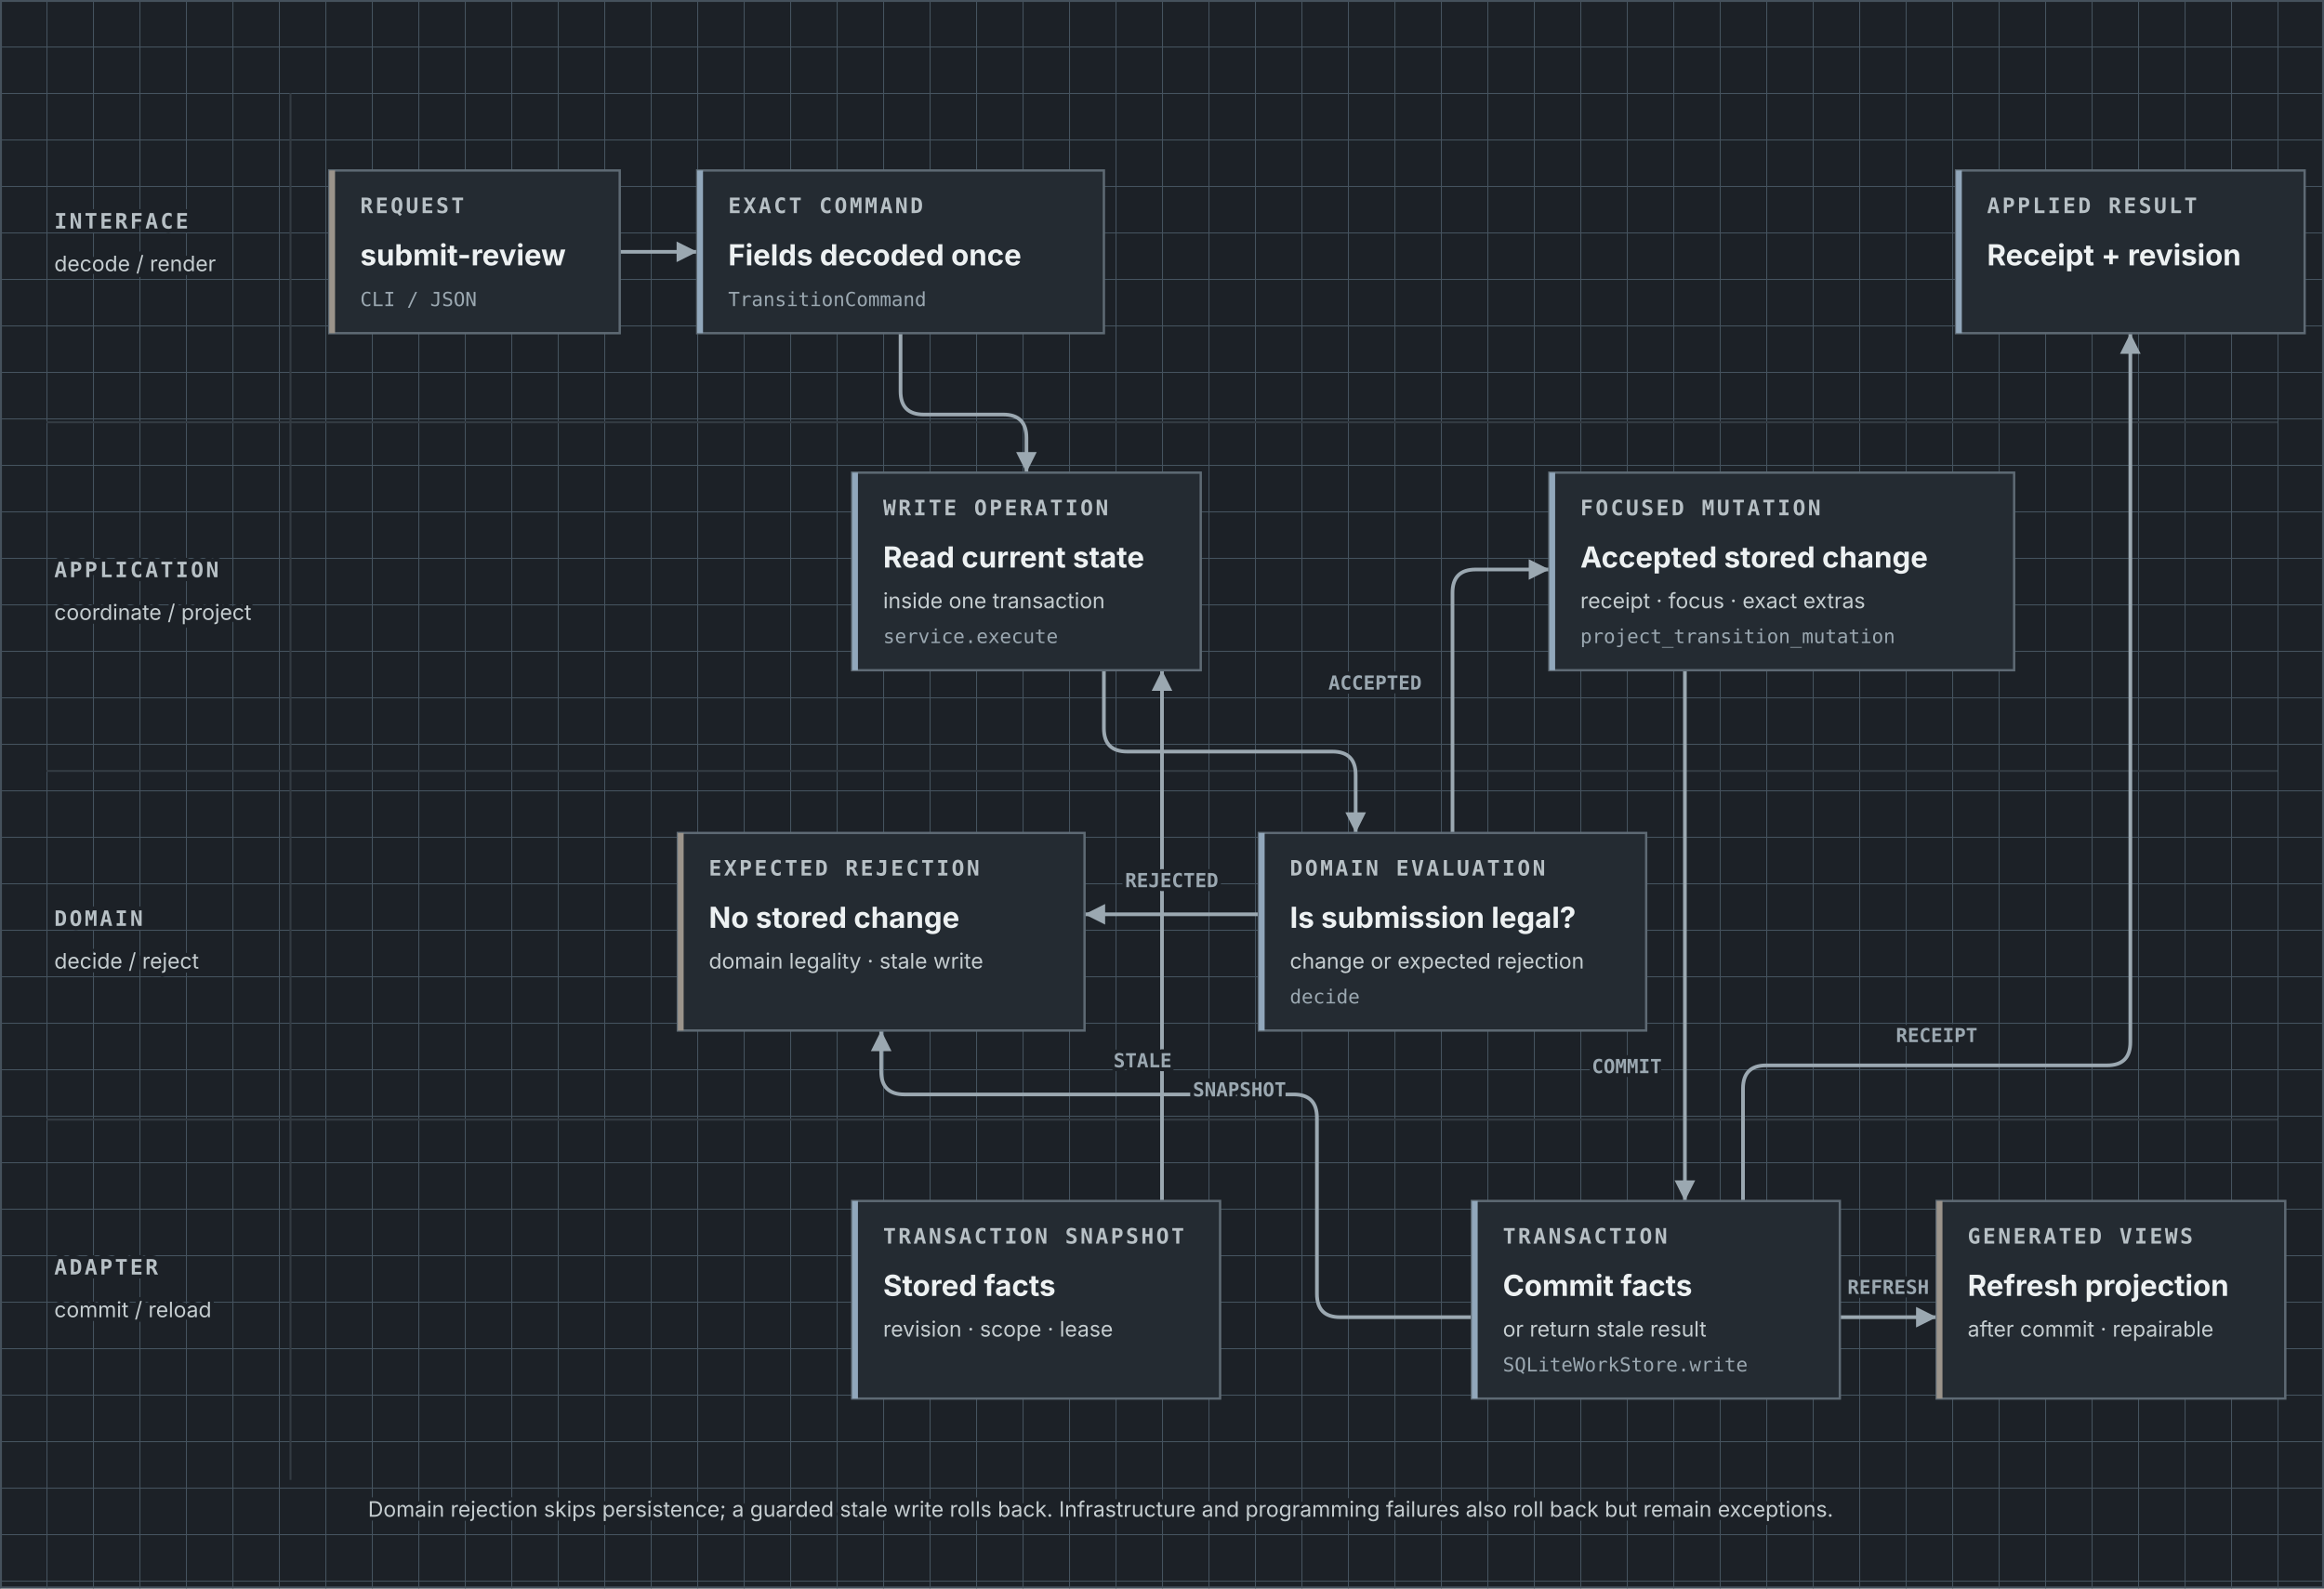
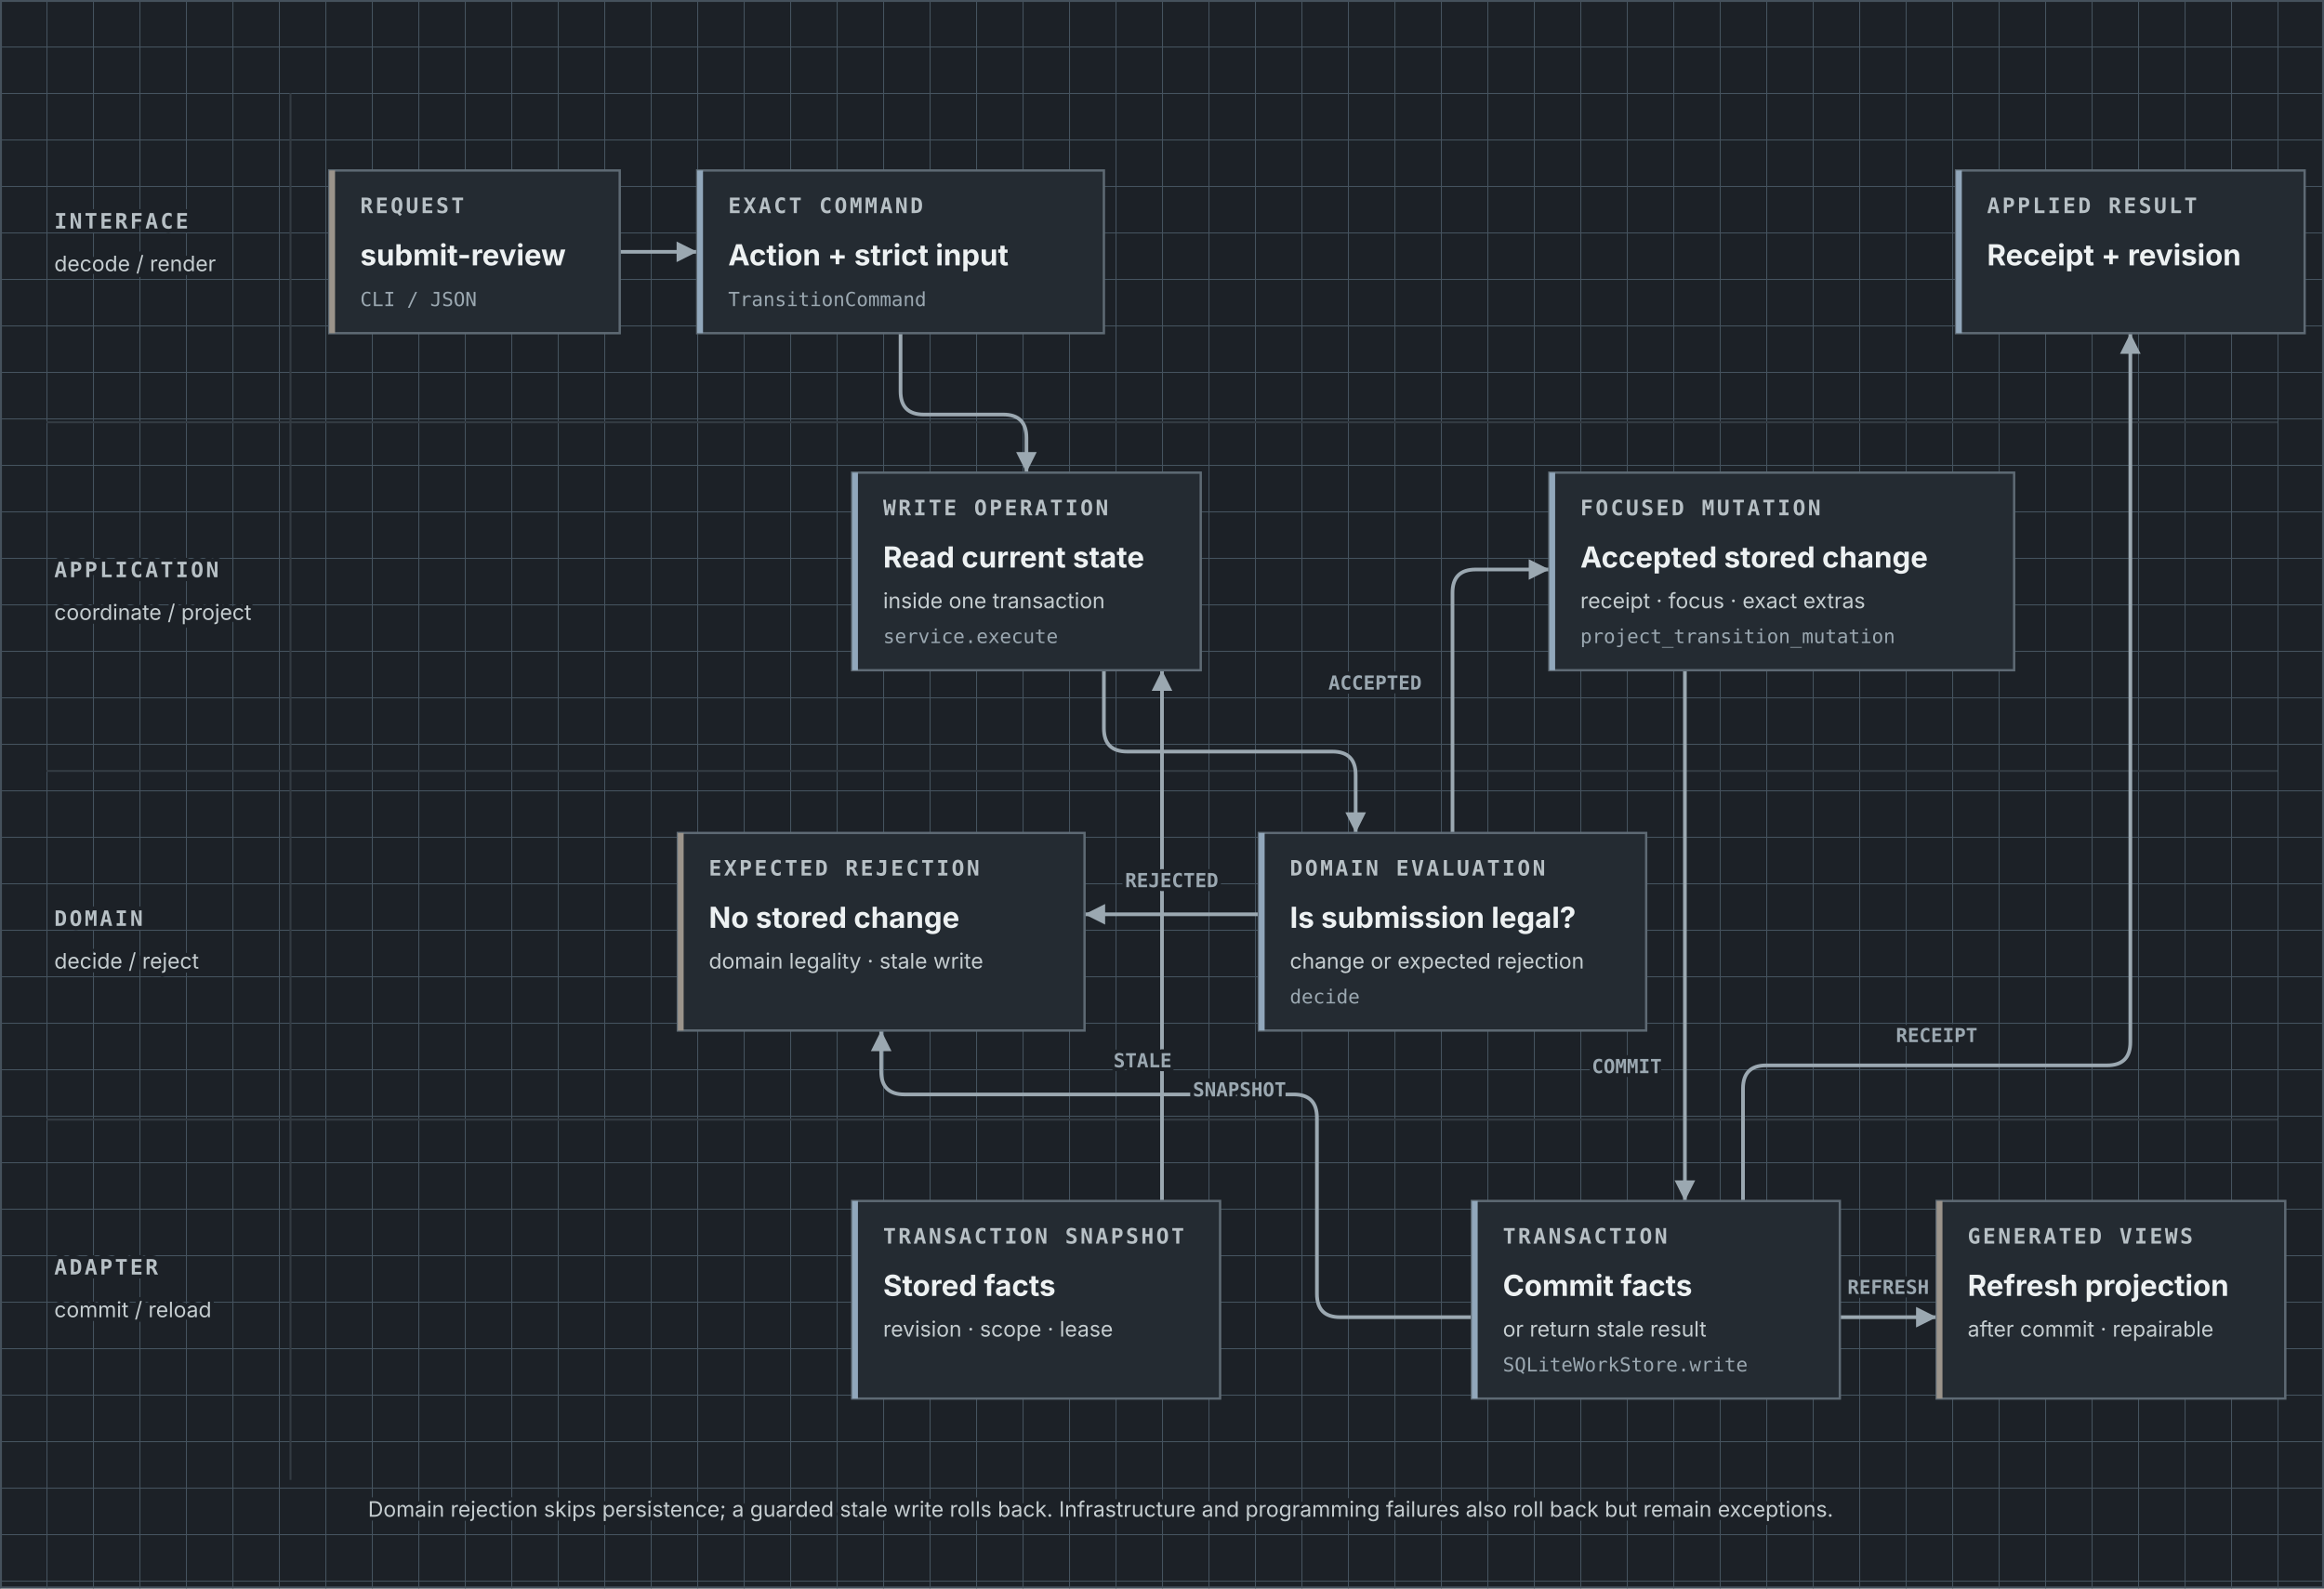
<svg xmlns="http://www.w3.org/2000/svg" role="img" aria-labelledby="title description" viewBox="0 0 1200 820">
  <defs>
    <pattern id="grid" width="24" height="24" patternUnits="userSpaceOnUse">
      <path d="M24 0H0V24" fill="none" stroke="#45535f" stroke-width="1" />
    </pattern>
    <marker id="arrow" viewBox="0 0 10 10" refX="9" refY="5" markerWidth="7" markerHeight="7" orient="auto">
      <path d="M1 1L9 5L1 9Z" fill="#9ba8b1" />
    </marker>
    <style>
      text { font-family: ui-sans-serif, system-ui, -apple-system, BlinkMacSystemFont, "Segoe UI", sans-serif; fill: #edf1f2; }
      .section-label, .box-label, .box-meta, .connector-label, .note-meta { font-family: ui-monospace, SFMono-Regular, Menlo, monospace; }
      .section-label, .box-label { font-size: 11px; font-weight: 700; letter-spacing: 0.11em; fill: #b7c0c5; }
      .section-subtitle { font-size: 11px; fill: #c5cdd0; }
      .guide { stroke: #333b42; stroke-width: 1; }
      .connector { fill: none; stroke: #9ba8b1; stroke-width: 1.9; stroke-linecap: round; }
      .connector-label { font-size: 10px; font-weight: 700; fill: #9ba8b1; }
      .box { fill: #242b32; stroke: #5e6a74; stroke-width: 1.2; }
      .box-title { font-size: 15px; font-weight: 700; }
      .box-body { font-size: 11px; fill: #c5cdd0; }
      .box-meta { font-size: 10px; fill: #9ba8b1; }
      .note { fill: #c5cdd0; }
      .note-meta { font-weight: 700; letter-spacing: 0.08em; fill: #b7c0c5; }
      .canvas-text { paint-order: stroke fill; stroke: #1c2127; stroke-width: 4px; stroke-linejoin: round; }
    </style>
  </defs>
  <rect width="1200" height="820" fill="#1c2127" />
  <rect width="1200" height="820" fill="url(#grid)" />
  <rect x="0.5" y="0.5" width="1199" height="819" fill="none" stroke="#45515c" />
  <line x1="150" y1="48" x2="150" y2="764" class="guide" />
  <line x1="24" y1="218" x2="1176" y2="218" class="guide" />
  <line x1="24" y1="398" x2="1176" y2="398" class="guide" />
  <line x1="24" y1="578" x2="1176" y2="578" class="guide" />
  <path d="M320 130L360 130" class="connector" marker-end="url(#arrow)" />
  <path d="M465 172L465 202Q465 214 477 214L518 214Q530 214 530 226L530 244" class="connector" marker-end="url(#arrow)" />
  <path d="M600 620L600 346" class="connector" marker-end="url(#arrow)" />
  <path d="M570 346L570 376Q570 388 582 388L688 388Q700 388 700 400L700 430" class="connector" marker-end="url(#arrow)" />
  <path d="M650 472L560 472" class="connector" marker-end="url(#arrow)" />
  <path d="M750 430L750 306Q750 294 762 294L800 294" class="connector" marker-end="url(#arrow)" />
  <path d="M870 346L870 620" class="connector" marker-end="url(#arrow)" />
  <path d="M760 680L692 680Q680 680 680 668L680 577Q680 565 668 565L467 565Q455 565 455 553L455 532" class="connector" marker-end="url(#arrow)" />
  <path d="M900 620L900 562Q900 550 912 550L1088 550Q1100 550 1100 538L1100 172" class="connector" marker-end="url(#arrow)" />
  <path d="M950 680L1000 680" class="connector" marker-end="url(#arrow)" />
  <rect x="170" y="88" width="150" height="84" class="box" />
  <rect x="170" y="88" width="3" height="84" fill="#9b948b" />
  <rect x="360" y="88" width="210" height="84" class="box" />
  <rect x="360" y="88" width="3" height="84" fill="#91a7bb" />
  <rect x="1010" y="88" width="180" height="84" class="box" />
  <rect x="1010" y="88" width="3" height="84" fill="#91a7bb" />
  <rect x="440" y="244" width="180" height="102" class="box" />
  <rect x="440" y="244" width="3" height="102" fill="#91a7bb" />
  <rect x="800" y="244" width="240" height="102" class="box" />
  <rect x="800" y="244" width="3" height="102" fill="#91a7bb" />
  <rect x="350" y="430" width="210" height="102" class="box" />
  <rect x="350" y="430" width="3" height="102" fill="#9b948b" />
  <rect x="650" y="430" width="200" height="102" class="box" />
  <rect x="650" y="430" width="3" height="102" fill="#91a7bb" />
  <rect x="440" y="620" width="190" height="102" class="box" />
  <rect x="440" y="620" width="3" height="102" fill="#91a7bb" />
  <rect x="760" y="620" width="190" height="102" class="box" />
  <rect x="760" y="620" width="3" height="102" fill="#91a7bb" />
  <rect x="1000" y="620" width="180" height="102" class="box" />
  <rect x="1000" y="620" width="3" height="102" fill="#9b948b" />
  <text x="28" y="118" class="section-label canvas-text">INTERFACE</text>
  <text x="28" y="140" class="section-subtitle canvas-text">decode / render</text>
  <text x="28" y="298" class="section-label canvas-text">APPLICATION</text>
  <text x="28" y="320" class="section-subtitle canvas-text">coordinate / project</text>
  <text x="28" y="478" class="section-label canvas-text">DOMAIN</text>
  <text x="28" y="500" class="section-subtitle canvas-text">decide / reject</text>
  <text x="28" y="658" class="section-label canvas-text">ADAPTER</text>
  <text x="28" y="680" class="section-subtitle canvas-text">commit / reload</text>
  <text x="640" y="566" text-anchor="middle" class="connector-label canvas-text">SNAPSHOT</text>
  <text x="605" y="458" text-anchor="middle" class="connector-label canvas-text">REJECTED</text>
  <text x="710" y="356" text-anchor="middle" class="connector-label canvas-text">ACCEPTED</text>
  <text x="840" y="554" text-anchor="middle" class="connector-label canvas-text">COMMIT</text>
  <text x="590" y="551" text-anchor="middle" class="connector-label canvas-text">STALE</text>
  <text x="1000" y="538" text-anchor="middle" class="connector-label canvas-text">RECEIPT</text>
  <text x="975" y="668" text-anchor="middle" class="connector-label canvas-text">REFRESH</text>
  <text x="186" y="110" class="box-label">REQUEST</text>
  <text x="186" y="137" class="box-title">submit-review</text>
  <text x="186" y="158" class="box-meta">CLI / JSON</text>
  <text x="376" y="110" class="box-label">EXACT COMMAND</text>
-   <text x="376" y="137" class="box-title">Fields decoded once</text>
+   <text x="376" y="137" class="box-title">Action + strict input</text>
  <text x="376" y="158" class="box-meta">TransitionCommand</text>
  <text x="1026" y="110" class="box-label">APPLIED RESULT</text>
  <text x="1026" y="137" class="box-title">Receipt + revision</text>
  <text x="456" y="266" class="box-label">WRITE OPERATION</text>
  <text x="456" y="293" class="box-title">Read current state</text>
  <text x="456" y="314" class="box-body">inside one transaction</text>
  <text x="456" y="332" class="box-meta">service.execute</text>
  <text x="816" y="266" class="box-label">FOCUSED MUTATION</text>
  <text x="816" y="293" class="box-title">Accepted stored change</text>
  <text x="816" y="314" class="box-body">receipt · focus · exact extras</text>
  <text x="816" y="332" class="box-meta">project_transition_mutation</text>
  <text x="366" y="452" class="box-label">EXPECTED REJECTION</text>
  <text x="366" y="479" class="box-title">No stored change</text>
  <text x="366" y="500" class="box-body">domain legality · stale write</text>
  <text x="666" y="452" class="box-label">DOMAIN EVALUATION</text>
  <text x="666" y="479" class="box-title">Is submission legal?</text>
  <text x="666" y="500" class="box-body">change or expected rejection</text>
  <text x="666" y="518" class="box-meta">decide</text>
  <text x="456" y="642" class="box-label">TRANSACTION SNAPSHOT</text>
  <text x="456" y="669" class="box-title">Stored facts</text>
  <text x="456" y="690" class="box-body">revision · scope · lease</text>
  <text x="776" y="642" class="box-label">TRANSACTION</text>
  <text x="776" y="669" class="box-title">Commit facts</text>
  <text x="776" y="690" class="box-body">or return stale result</text>
  <text x="776" y="708" class="box-meta">SQLiteWorkStore.write</text>
  <text x="1016" y="642" class="box-label">GENERATED VIEWS</text>
  <text x="1016" y="669" class="box-title">Refresh projection</text>
  <text x="1016" y="690" class="box-body">after commit · repairable</text>
  <text x="190" y="783" text-anchor="start" font-size="11" class="note canvas-text">Domain rejection skips persistence; a guarded stale write rolls back. Infrastructure and programming failures also roll back but remain exceptions.</text>
</svg>
